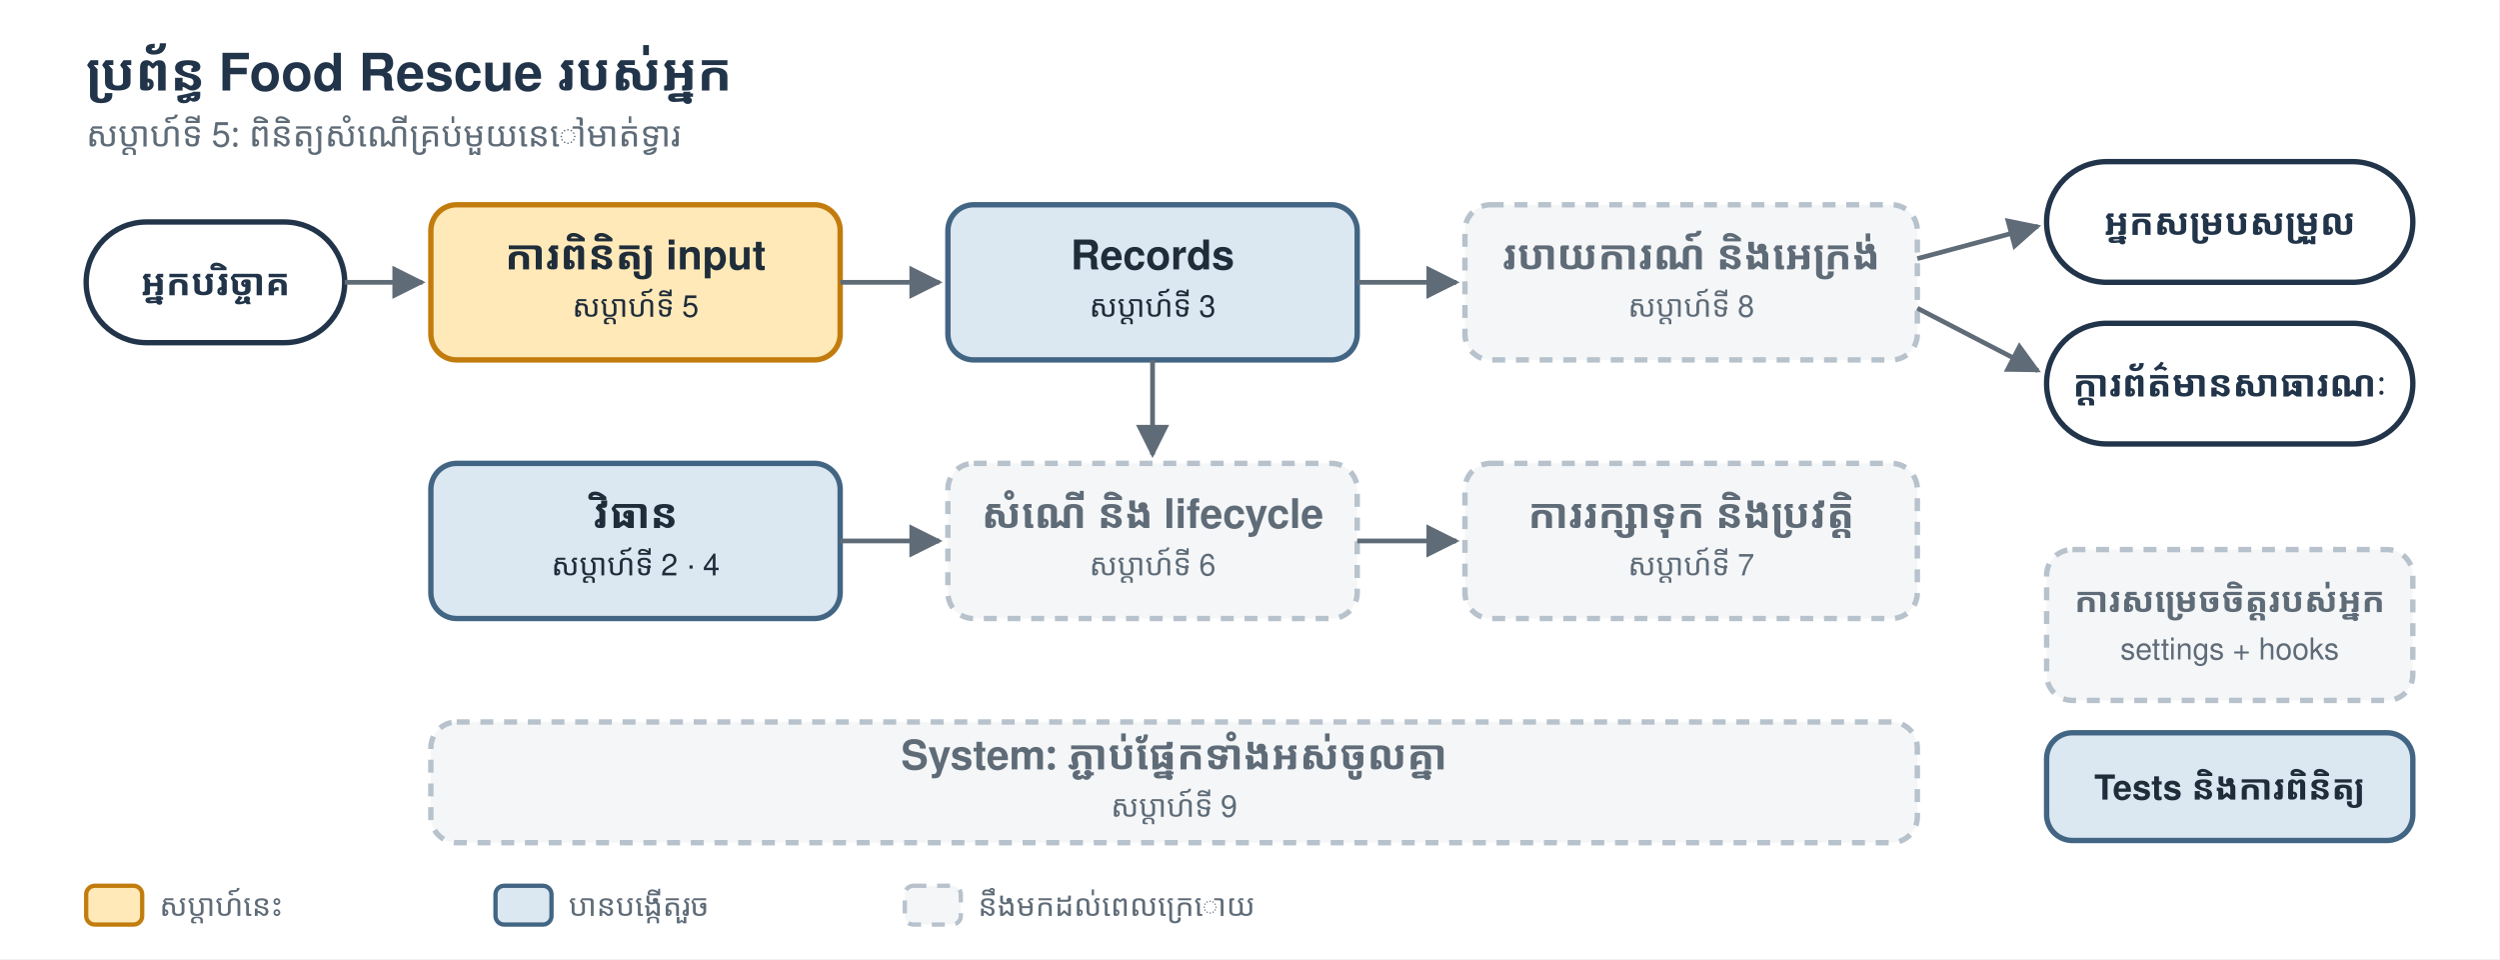
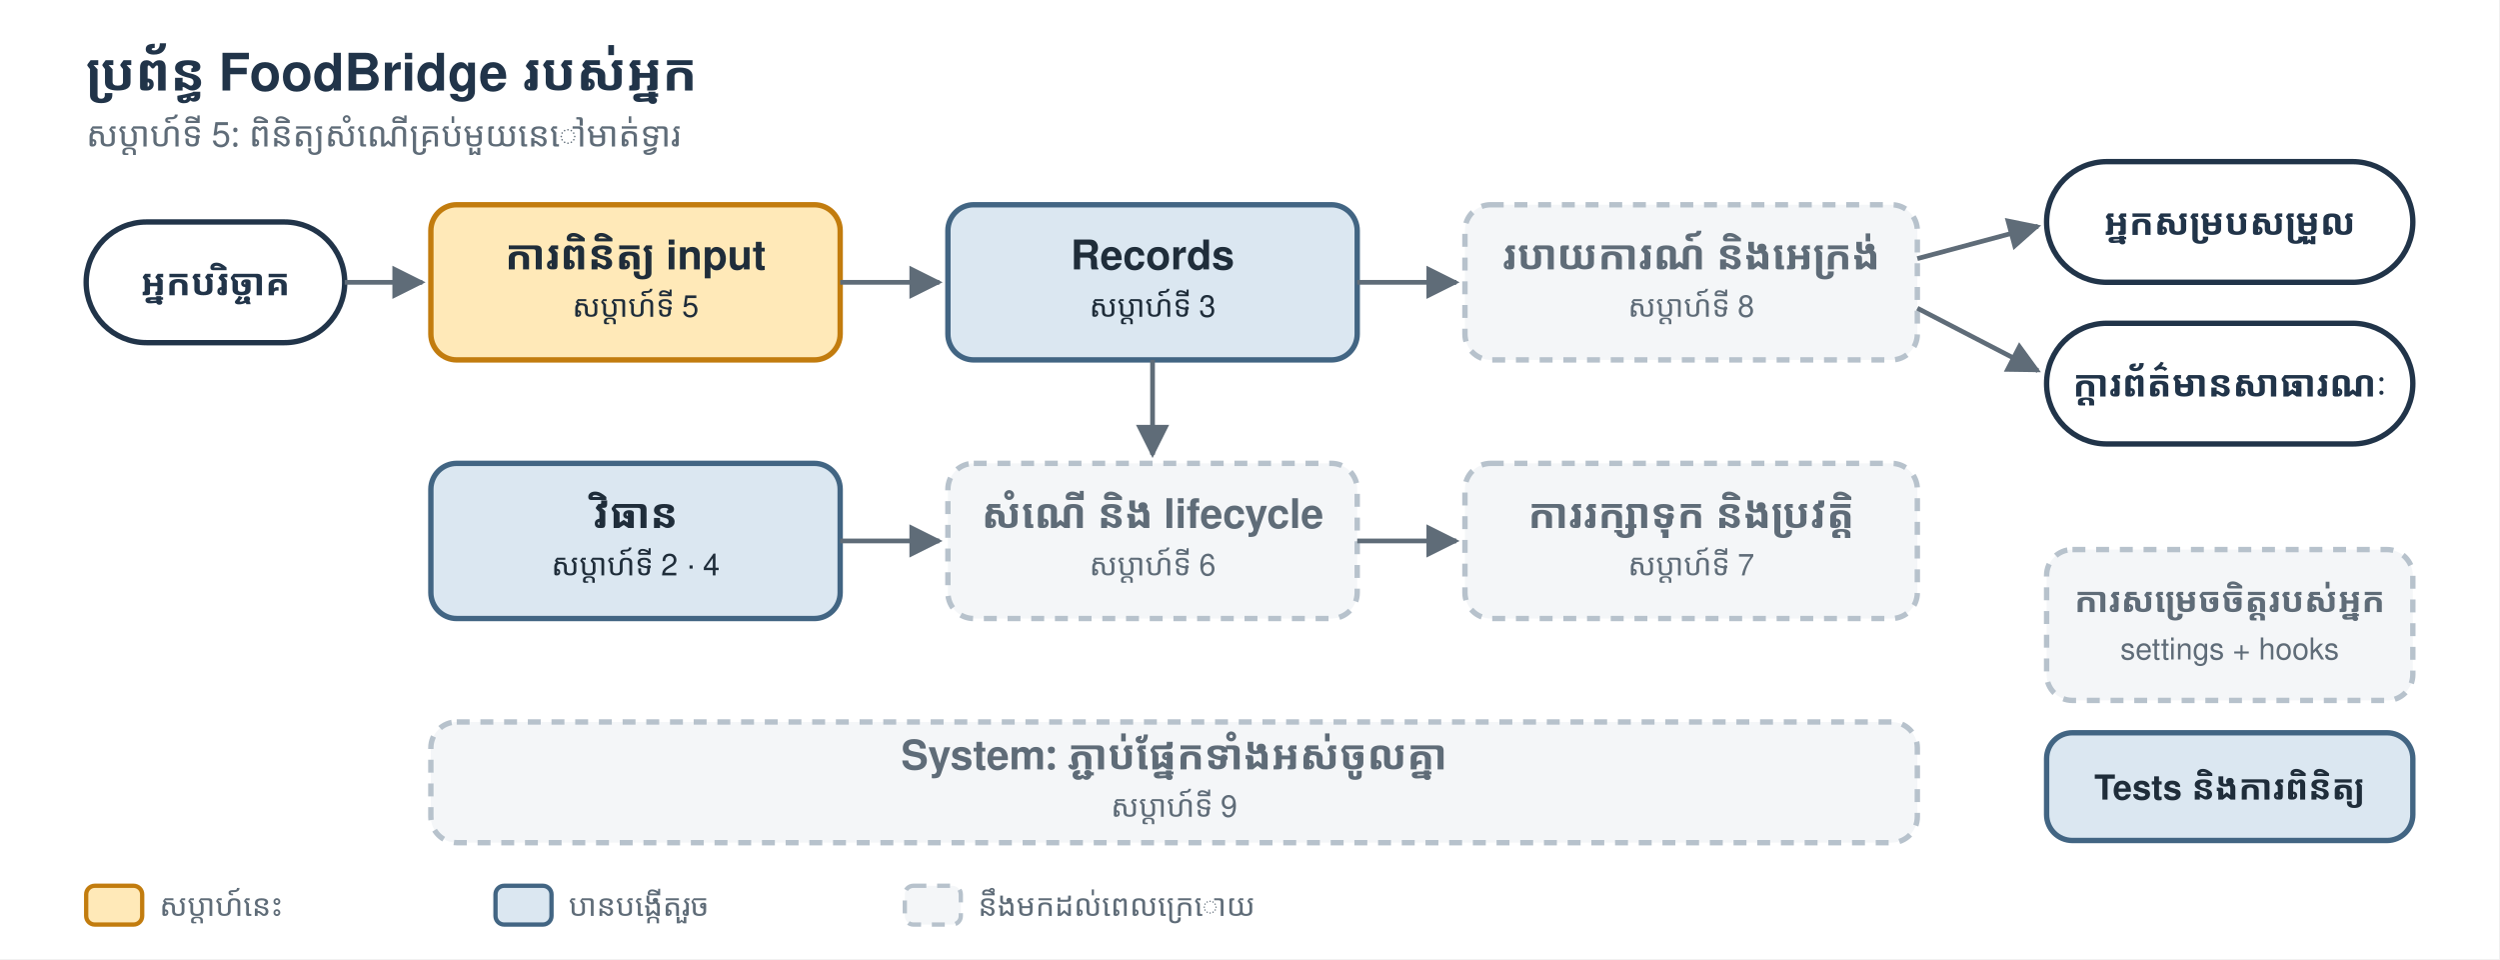
<svg xmlns="http://www.w3.org/2000/svg" width="1160" height="445" viewBox="0 0 1160 445" role="img" font-family="system-ui, -apple-system, 'Segoe UI', 'Noto Sans Khmer', 'Khmer Sangam MN', 'Khmer UI', 'Khmer OS Battambang', Helvetica, Arial, sans-serif">
  <rect width="1160" height="445" fill="#ffffff" />
  <defs>
    <marker id="arrow" viewBox="0 0 10 10" refX="9" refY="5" markerWidth="7" markerHeight="7" orient="auto-start-reverse">
      <path d="M0,0 L10,5 L0,10 z" fill="#5f6c78" />
    </marker>
  </defs>
-   <text x="40" y="42" font-size="24" font-weight="700" fill="#213449" text-anchor="start">ប្រព័ន្ធ Food Rescue របស់អ្នក</text>
+   <text x="40" y="42" font-size="24" font-weight="700" fill="#213449" text-anchor="start">ប្រព័ន្ធ FoodBridge របស់អ្នក</text>
  <text x="40" y="68" font-size="16" font-weight="400" fill="#5f6c78" text-anchor="start">សប្ដាហ៍ទី 5: ពិនិត្យសំណើគ្រប់មួយនៅមាត់ទ្វារ</text>
  <rect x="200" y="95" width="190" height="72" rx="12" fill="#ffe9b8" stroke="#c27c0e" stroke-width="2.5" />
  <text x="295.0" y="125.0" text-anchor="middle" font-size="19" font-weight="700" fill="#1f2d3a">ការពិនិត្យ input</text>
  <text x="295.0" y="147.0" text-anchor="middle" font-size="14" fill="#1f2d3a">សប្ដាហ៍ទី 5</text>
  <rect x="440" y="95" width="190" height="72" rx="12" fill="#dbe7f1" stroke="#426583" stroke-width="2.5" />
  <text x="535.0" y="125.0" text-anchor="middle" font-size="19" font-weight="700" fill="#1f2d3a">Records</text>
  <text x="535.0" y="147.0" text-anchor="middle" font-size="14" fill="#1f2d3a">សប្ដាហ៍ទី 3</text>
  <rect x="680" y="95" width="210" height="72" rx="12" fill="#f4f6f8" stroke="#b7c2cc" stroke-width="2.5" stroke-dasharray="6 5" />
  <text x="785.0" y="125.0" text-anchor="middle" font-size="19" font-weight="700" fill="#5f6c78">របាយការណ៍ និងអេក្រង់</text>
  <text x="785.0" y="147.0" text-anchor="middle" font-size="14" fill="#5f6c78">សប្ដាហ៍ទី 8</text>
  <rect x="200" y="215" width="190" height="72" rx="12" fill="#dbe7f1" stroke="#426583" stroke-width="2.5" />
  <text x="295.0" y="245.0" text-anchor="middle" font-size="19" font-weight="700" fill="#1f2d3a">វិធាន</text>
  <text x="295.0" y="267.0" text-anchor="middle" font-size="14" fill="#1f2d3a">សប្ដាហ៍ទី 2 · 4</text>
  <rect x="440" y="215" width="190" height="72" rx="12" fill="#f4f6f8" stroke="#b7c2cc" stroke-width="2.5" stroke-dasharray="6 5" />
  <text x="535.0" y="245.0" text-anchor="middle" font-size="19" font-weight="700" fill="#5f6c78">សំណើ និង lifecycle</text>
  <text x="535.0" y="267.0" text-anchor="middle" font-size="14" fill="#5f6c78">សប្ដាហ៍ទី 6</text>
  <rect x="680" y="215" width="210" height="72" rx="12" fill="#f4f6f8" stroke="#b7c2cc" stroke-width="2.5" stroke-dasharray="6 5" />
  <text x="785.0" y="245.0" text-anchor="middle" font-size="19" font-weight="700" fill="#5f6c78">ការរក្សាទុក និងប្រវត្តិ</text>
  <text x="785.0" y="267.0" text-anchor="middle" font-size="14" fill="#5f6c78">សប្ដាហ៍ទី 7</text>
  <rect x="200" y="335" width="690" height="56" rx="12" fill="#f4f6f8" stroke="#b7c2cc" stroke-width="2.5" stroke-dasharray="6 5" />
  <text x="545.0" y="357.0" text-anchor="middle" font-size="19" font-weight="700" fill="#5f6c78">System: ភ្ជាប់ផ្នែកទាំងអស់ចូលគ្នា</text>
  <text x="545.0" y="379.0" text-anchor="middle" font-size="14" fill="#5f6c78">សប្ដាហ៍ទី 9</text>
  <rect x="40" y="103" width="120" height="56" rx="28" fill="#ffffff" stroke="#213449" stroke-width="2.5" />
  <text x="100.0" y="137.0" text-anchor="middle" font-size="17" font-weight="700" fill="#213449">អ្នកបរិច្ចាគ</text>
  <rect x="950" y="75" width="170" height="56" rx="28" fill="#ffffff" stroke="#213449" stroke-width="2.5" />
  <text x="1035.0" y="109.0" text-anchor="middle" font-size="17" font-weight="700" fill="#213449">អ្នកសម្របសម្រួល</text>
  <rect x="950" y="150" width="170" height="56" rx="28" fill="#ffffff" stroke="#213449" stroke-width="2.5" />
  <text x="1035.0" y="184.0" text-anchor="middle" font-size="17" font-weight="700" fill="#213449">ក្ដារព័ត៌មានសាធារណៈ</text>
  <line x1="160" y1="131" x2="196" y2="131" stroke="#5f6c78" stroke-width="2.2" marker-end="url(#arrow)" />
  <line x1="390" y1="131" x2="436" y2="131" stroke="#5f6c78" stroke-width="2.2" marker-end="url(#arrow)" />
  <line x1="630" y1="131" x2="676" y2="131" stroke="#5f6c78" stroke-width="2.2" marker-end="url(#arrow)" />
  <line x1="890" y1="120" x2="946" y2="105" stroke="#5f6c78" stroke-width="2.2" marker-end="url(#arrow)" />
  <line x1="890" y1="143" x2="946" y2="172" stroke="#5f6c78" stroke-width="2.2" marker-end="url(#arrow)" />
  <line x1="535" y1="167" x2="535" y2="211" stroke="#5f6c78" stroke-width="2.2" marker-end="url(#arrow)" />
  <line x1="390" y1="251" x2="436" y2="251" stroke="#5f6c78" stroke-width="2.2" marker-end="url(#arrow)" />
  <line x1="630" y1="251" x2="676" y2="251" stroke="#5f6c78" stroke-width="2.2" marker-end="url(#arrow)" />
  <rect x="950" y="255" width="170" height="70" rx="12" fill="#f4f6f8" stroke="#b7c2cc" stroke-width="2.5" stroke-dasharray="6 5" />
  <text x="1035.0" y="284.0" text-anchor="middle" font-size="16" font-weight="700" fill="#5f6c78">ការសម្រេចចិត្តរបស់អ្នក</text>
  <text x="1035.0" y="306.0" text-anchor="middle" font-size="14" fill="#5f6c78">settings + hooks</text>
  <rect x="950" y="340" width="170" height="50" rx="12" fill="#dbe7f1" stroke="#426583" stroke-width="2.5" />
  <text x="1035.0" y="371.0" text-anchor="middle" font-size="16" font-weight="700" fill="#1f2d3a">Tests និងការពិនិត្យ</text>
  <rect x="40" y="411" width="26" height="18" rx="4" fill="#ffe9b8" stroke="#c27c0e" stroke-width="2" />
  <text x="74" y="425" font-size="14" font-weight="400" fill="#5f6c78" text-anchor="start">សប្ដាហ៍នេះ</text>
  <rect x="230" y="411" width="26" height="18" rx="4" fill="#dbe7f1" stroke="#426583" stroke-width="2" />
  <text x="264" y="425" font-size="14" font-weight="400" fill="#5f6c78" text-anchor="start">បានបង្កើតរួច</text>
  <rect x="420" y="411" width="26" height="18" rx="4" fill="#f4f6f8" stroke="#b7c2cc" stroke-width="2" stroke-dasharray="6 5" />
  <text x="454" y="425" font-size="14" font-weight="400" fill="#5f6c78" text-anchor="start">នឹងមកដល់ពេលក្រោយ</text>
</svg>
